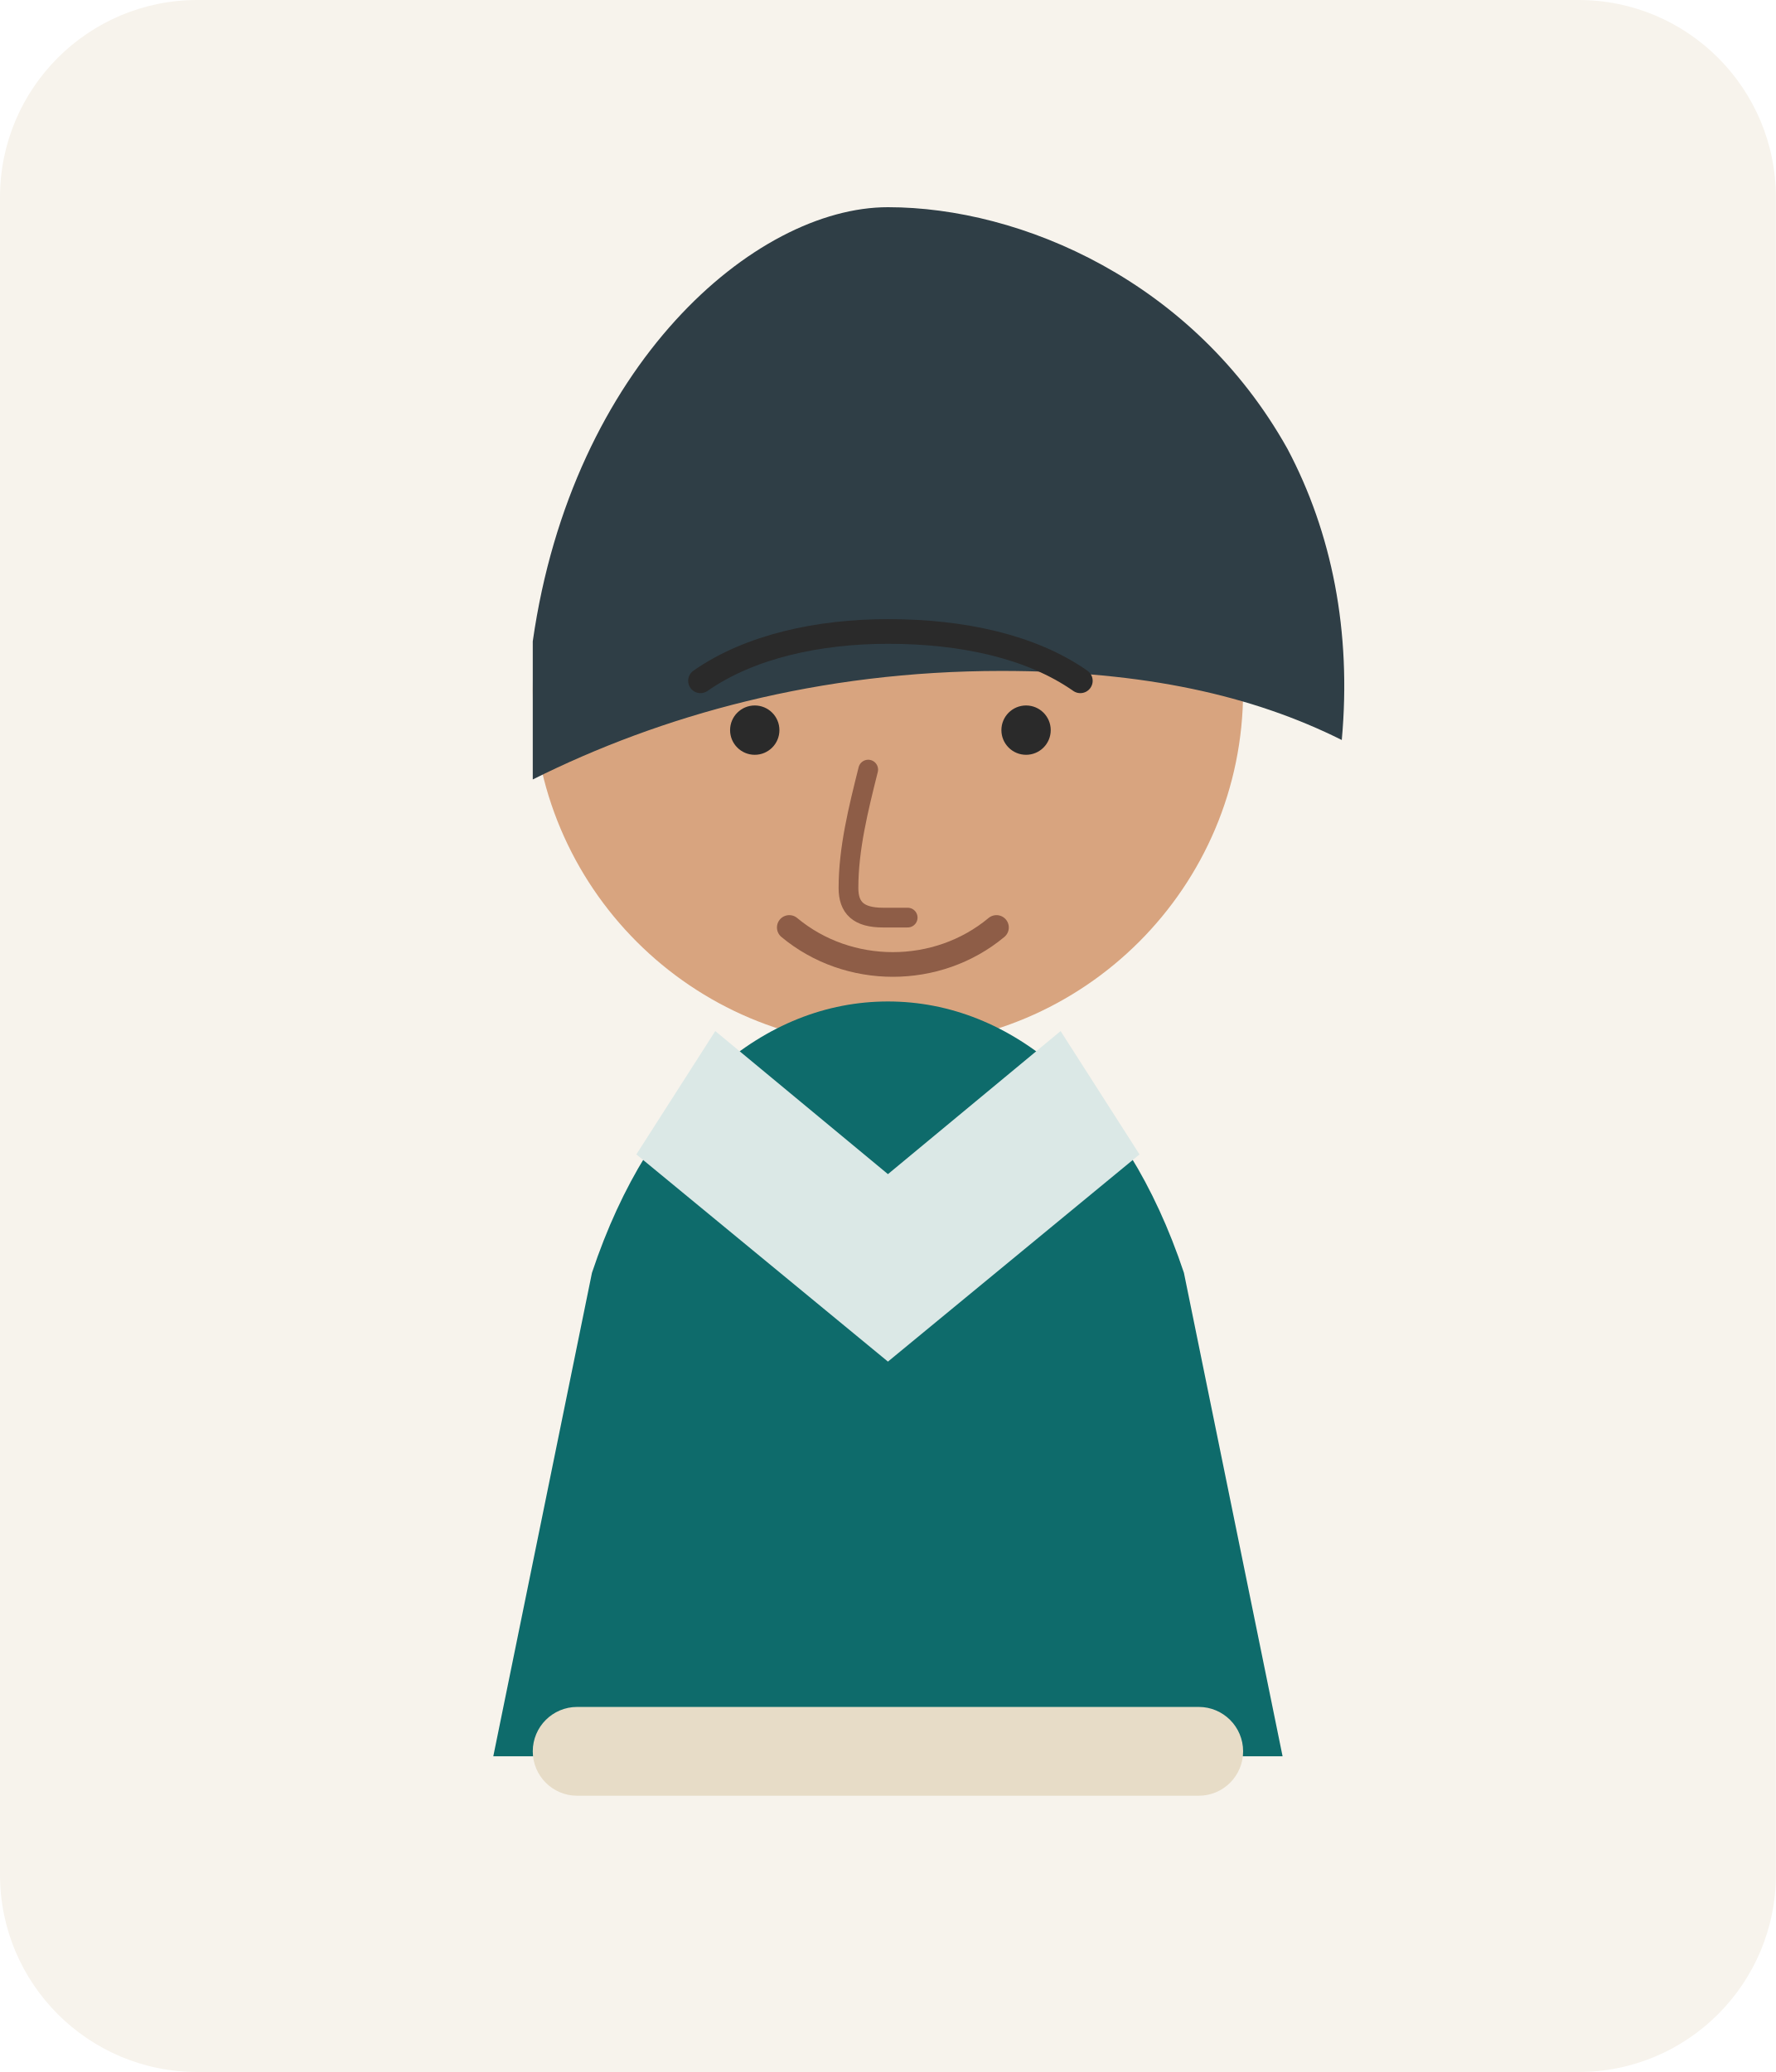
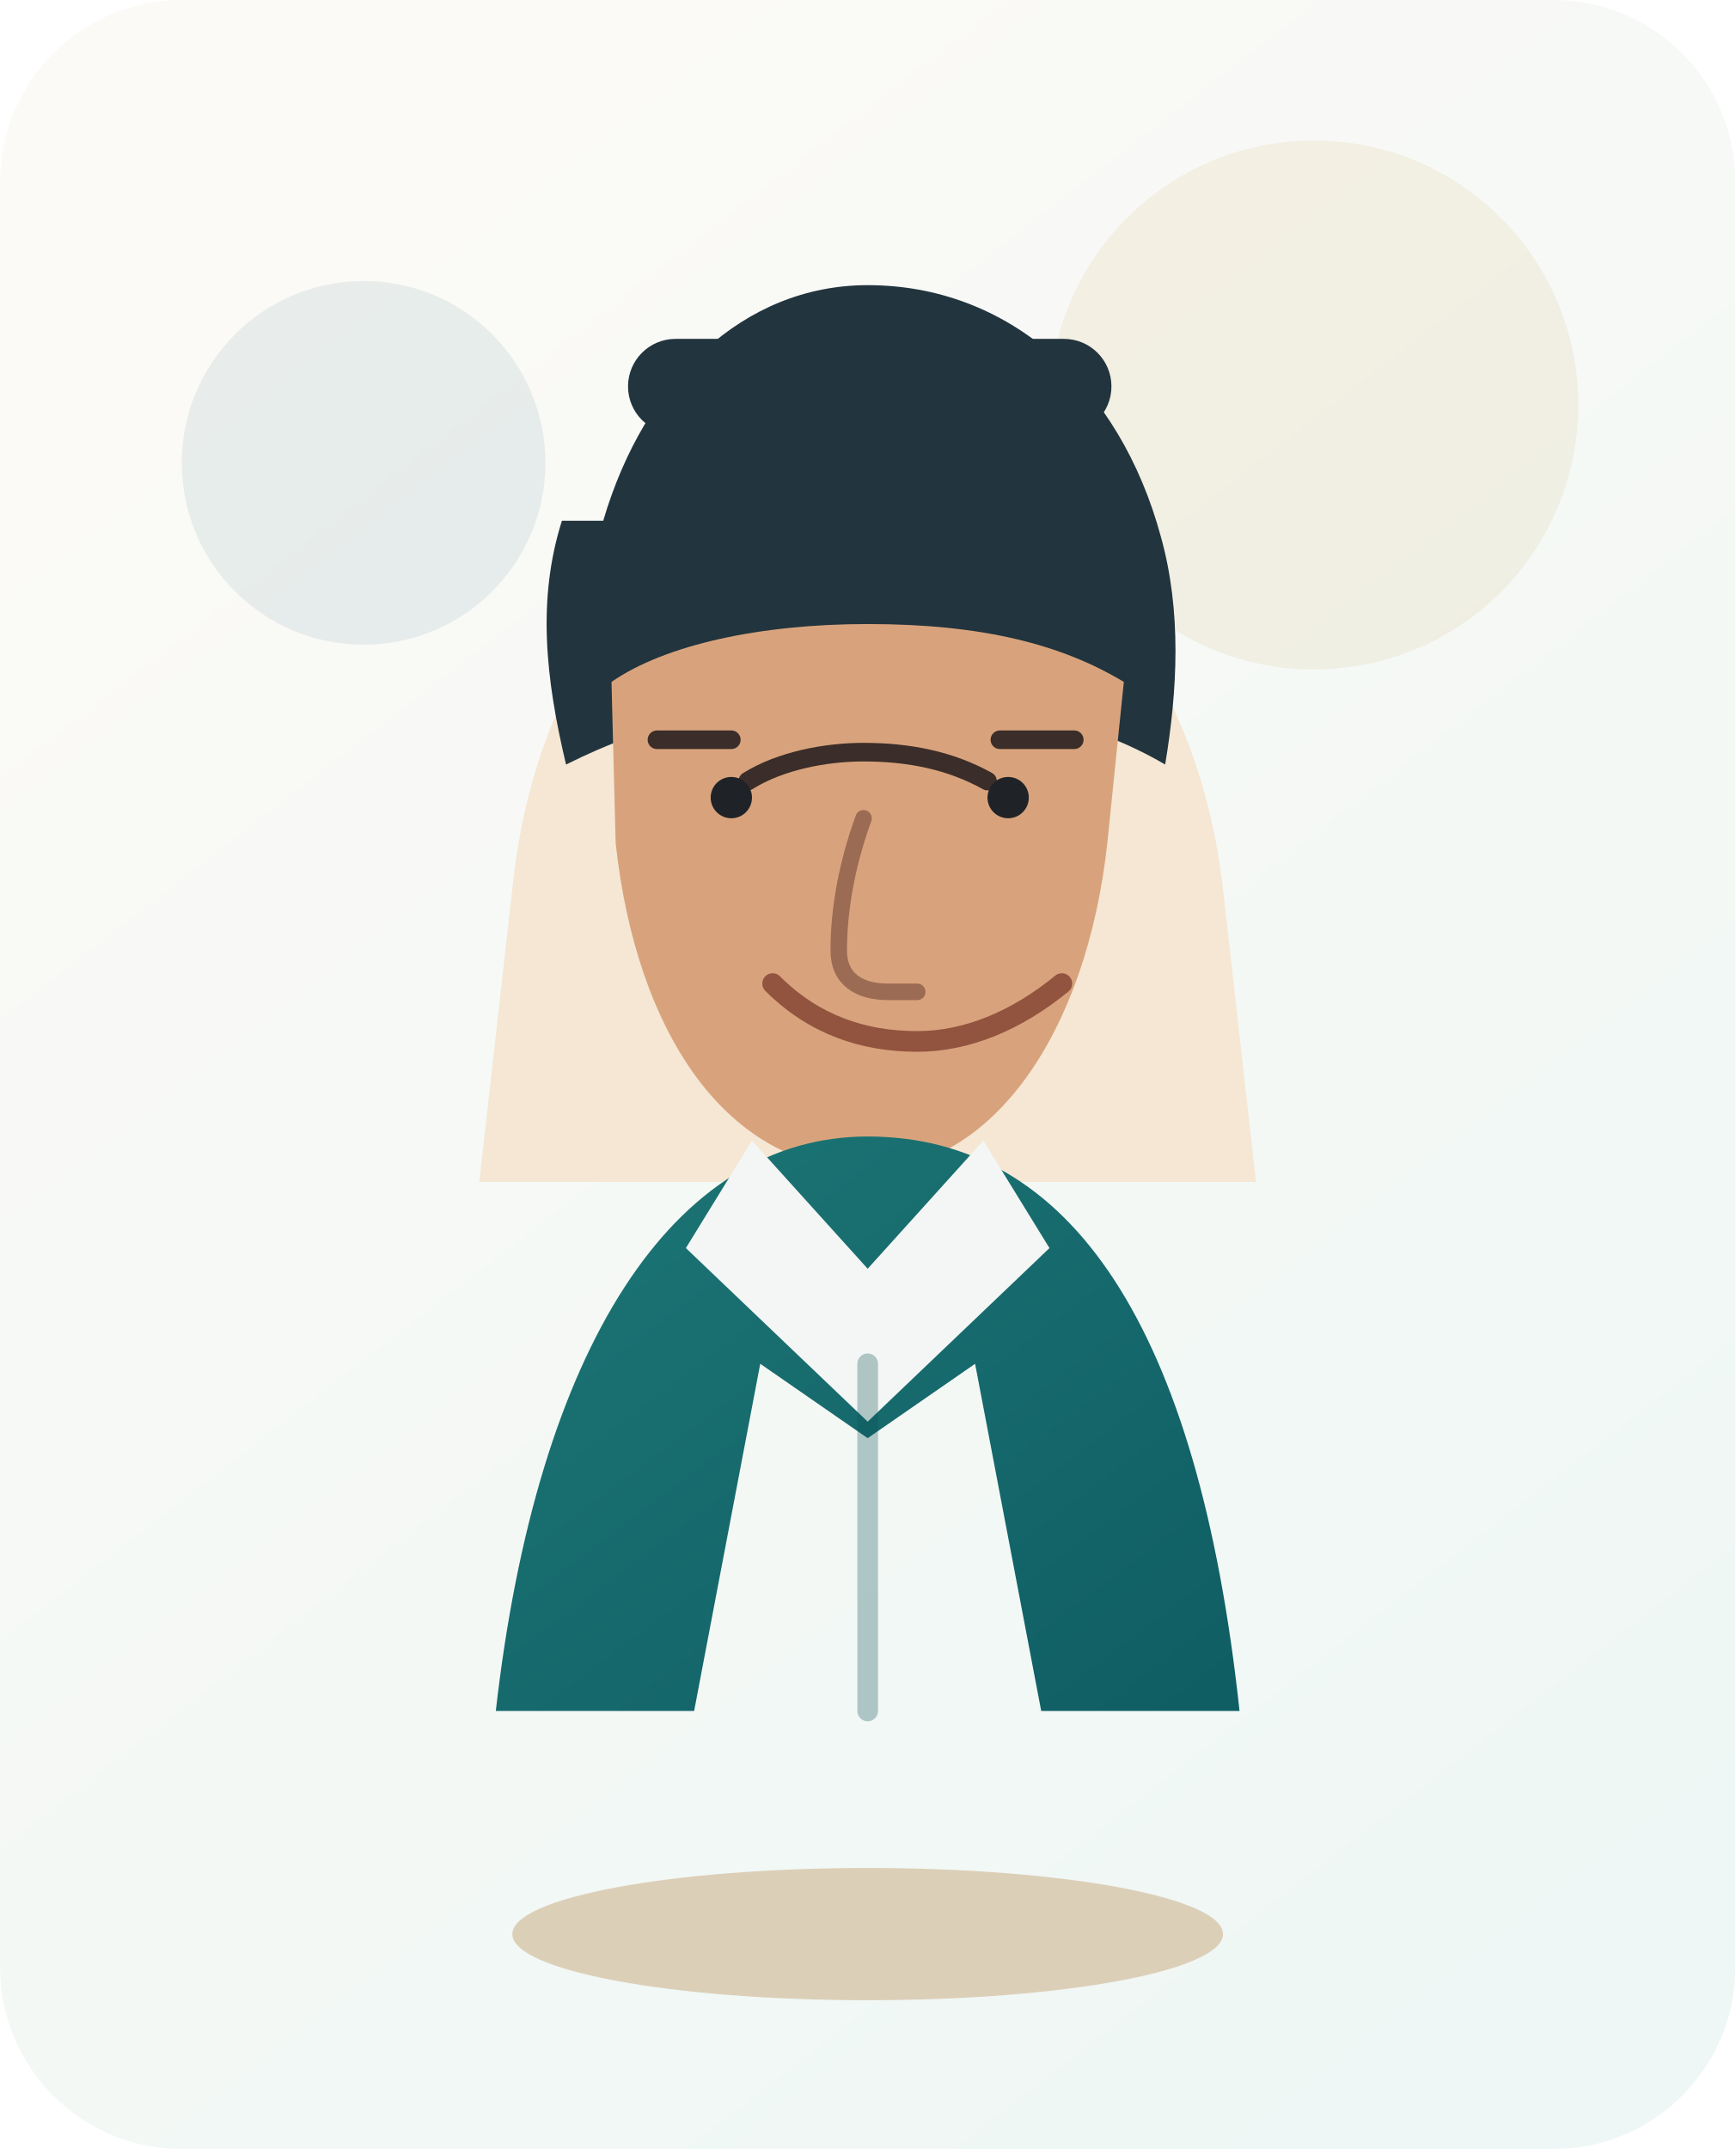
- <svg xmlns="http://www.w3.org/2000/svg" viewBox="0 0 360 420" fill="none">
-   <rect width="360" height="420" rx="40" fill="#F7F3EC" />
-   <circle cx="180" cy="140" r="72" fill="#d8a47f" />
-   <path d="M108 130c8-56 45-88 72-88s62 15 81 49c9 17 13 37 11 59-18-9-40-14-69-14-37 0-69 9-95 22 0-10 0-19 0-28z" fill="#2f3e46" />
-   <path d="M142 138c10-7 24-10 38-10 15 0 29 3 39 10" stroke="#2A2A2A" stroke-width="5" stroke-linecap="round" />
-   <circle cx="153" cy="148" r="5" fill="#2A2A2A" />
-   <circle cx="208" cy="148" r="5" fill="#2A2A2A" />
-   <path d="M176 156c-2 8-4 16-4 24 0 4 2 6 7 6h5" stroke="#8E5D47" stroke-width="4" stroke-linecap="round" />
-   <path d="M160 188c12 10 30 10 42 0" stroke="#8E5D47" stroke-width="5" stroke-linecap="round" />
-   <path d="M120 258c12-36 35-55 60-55 25 0 48 19 60 55l20 98H100l20-98z" fill="#0e6b6b" />
-   <path d="M145 209l35 29 35-29 16 25-51 42-51-42 16-25z" fill="#dbe8e6" />
-   <rect x="108" y="346" width="144" height="18" rx="9" fill="#E7DCC7" />
+ <svg xmlns="http://www.w3.org/2000/svg" viewBox="0 0 420 520" fill="none">
+   <defs>
+     <linearGradient id="bgN" x1="40" y1="40" x2="380" y2="480" gradientUnits="userSpaceOnUse">
+       <stop stop-color="#FCFAF6" />
+       <stop offset="1" stop-color="#EEF7F5" />
+     </linearGradient>
+     <linearGradient id="shirtN" x1="145" y1="248" x2="276" y2="422" gradientUnits="userSpaceOnUse">
+       <stop stop-color="#1E7776" />
+       <stop offset="1" stop-color="#0F5E64" />
+     </linearGradient>
+   </defs>
+   <rect width="420" height="520" rx="44" fill="url(#bgN)" />
+   <circle cx="318" cy="98" r="64" fill="#CFA658" fill-opacity="0.12" />
+   <circle cx="88" cy="112" r="44" fill="#0F5E64" fill-opacity="0.08" />
+   <ellipse cx="210" cy="468" rx="86" ry="16" fill="#DCCFB8" />
+   <path d="M124 215c6-58 39-94 86-94 44 0 79 35 86 94l8 71H116l8-71z" fill="#F5E7D4" />
+   <path d="M146 126c10-34 34-57 64-57 34 0 61 24 71 61 5 18 4 37 1 55-17-10-40-16-72-16-31 0-53 6-73 16-5-21-7-40-1-59z" fill="#22343D" />
+   <path d="M148 165c13-9 36-14 62-14 28 0 47 5 62 14l-4 39c-5 46-28 79-58 79-34 0-56-33-61-79l-1-39z" fill="#D8A37C" />
+   <path d="M181 189c8-5 19-7 28-7 11 0 21 2 30 7" stroke="#3B2D29" stroke-width="4.5" stroke-linecap="round" />
+   <path d="M177 179h-18" stroke="#3B2D29" stroke-width="4.5" stroke-linecap="round" />
+   <path d="M260 179h-18" stroke="#3B2D29" stroke-width="4.5" stroke-linecap="round" />
+   <circle cx="177" cy="193" r="5" fill="#1F2328" />
+   <circle cx="244" cy="193" r="5" fill="#1F2328" />
+   <path d="M209 198c-4 11-6 22-6 32 0 7 5 10 12 10h7" stroke="#9C6B53" stroke-width="4" stroke-linecap="round" />
+   <path d="M187 238c10 10 22 14 35 14 12 0 24-5 35-14" stroke="#92533F" stroke-width="5" stroke-linecap="round" />
+   <path d="M120 414c10-88 43-139 90-139 49 0 80 46 90 139h-48l-16-84-26 18-26-18-16 84h-48z" fill="url(#shirtN)" />
+   <path d="M182 276l28 31 28-31 16 26-44 42-44-42 16-26z" fill="#F3F6F4" />
+   <path d="M210 330v84" stroke="#0B4F54" stroke-width="5" stroke-linecap="round" opacity="0.3" />
+   <rect x="152" y="82" width="117" height="23" rx="11.5" fill="#22343D" />
</svg>
